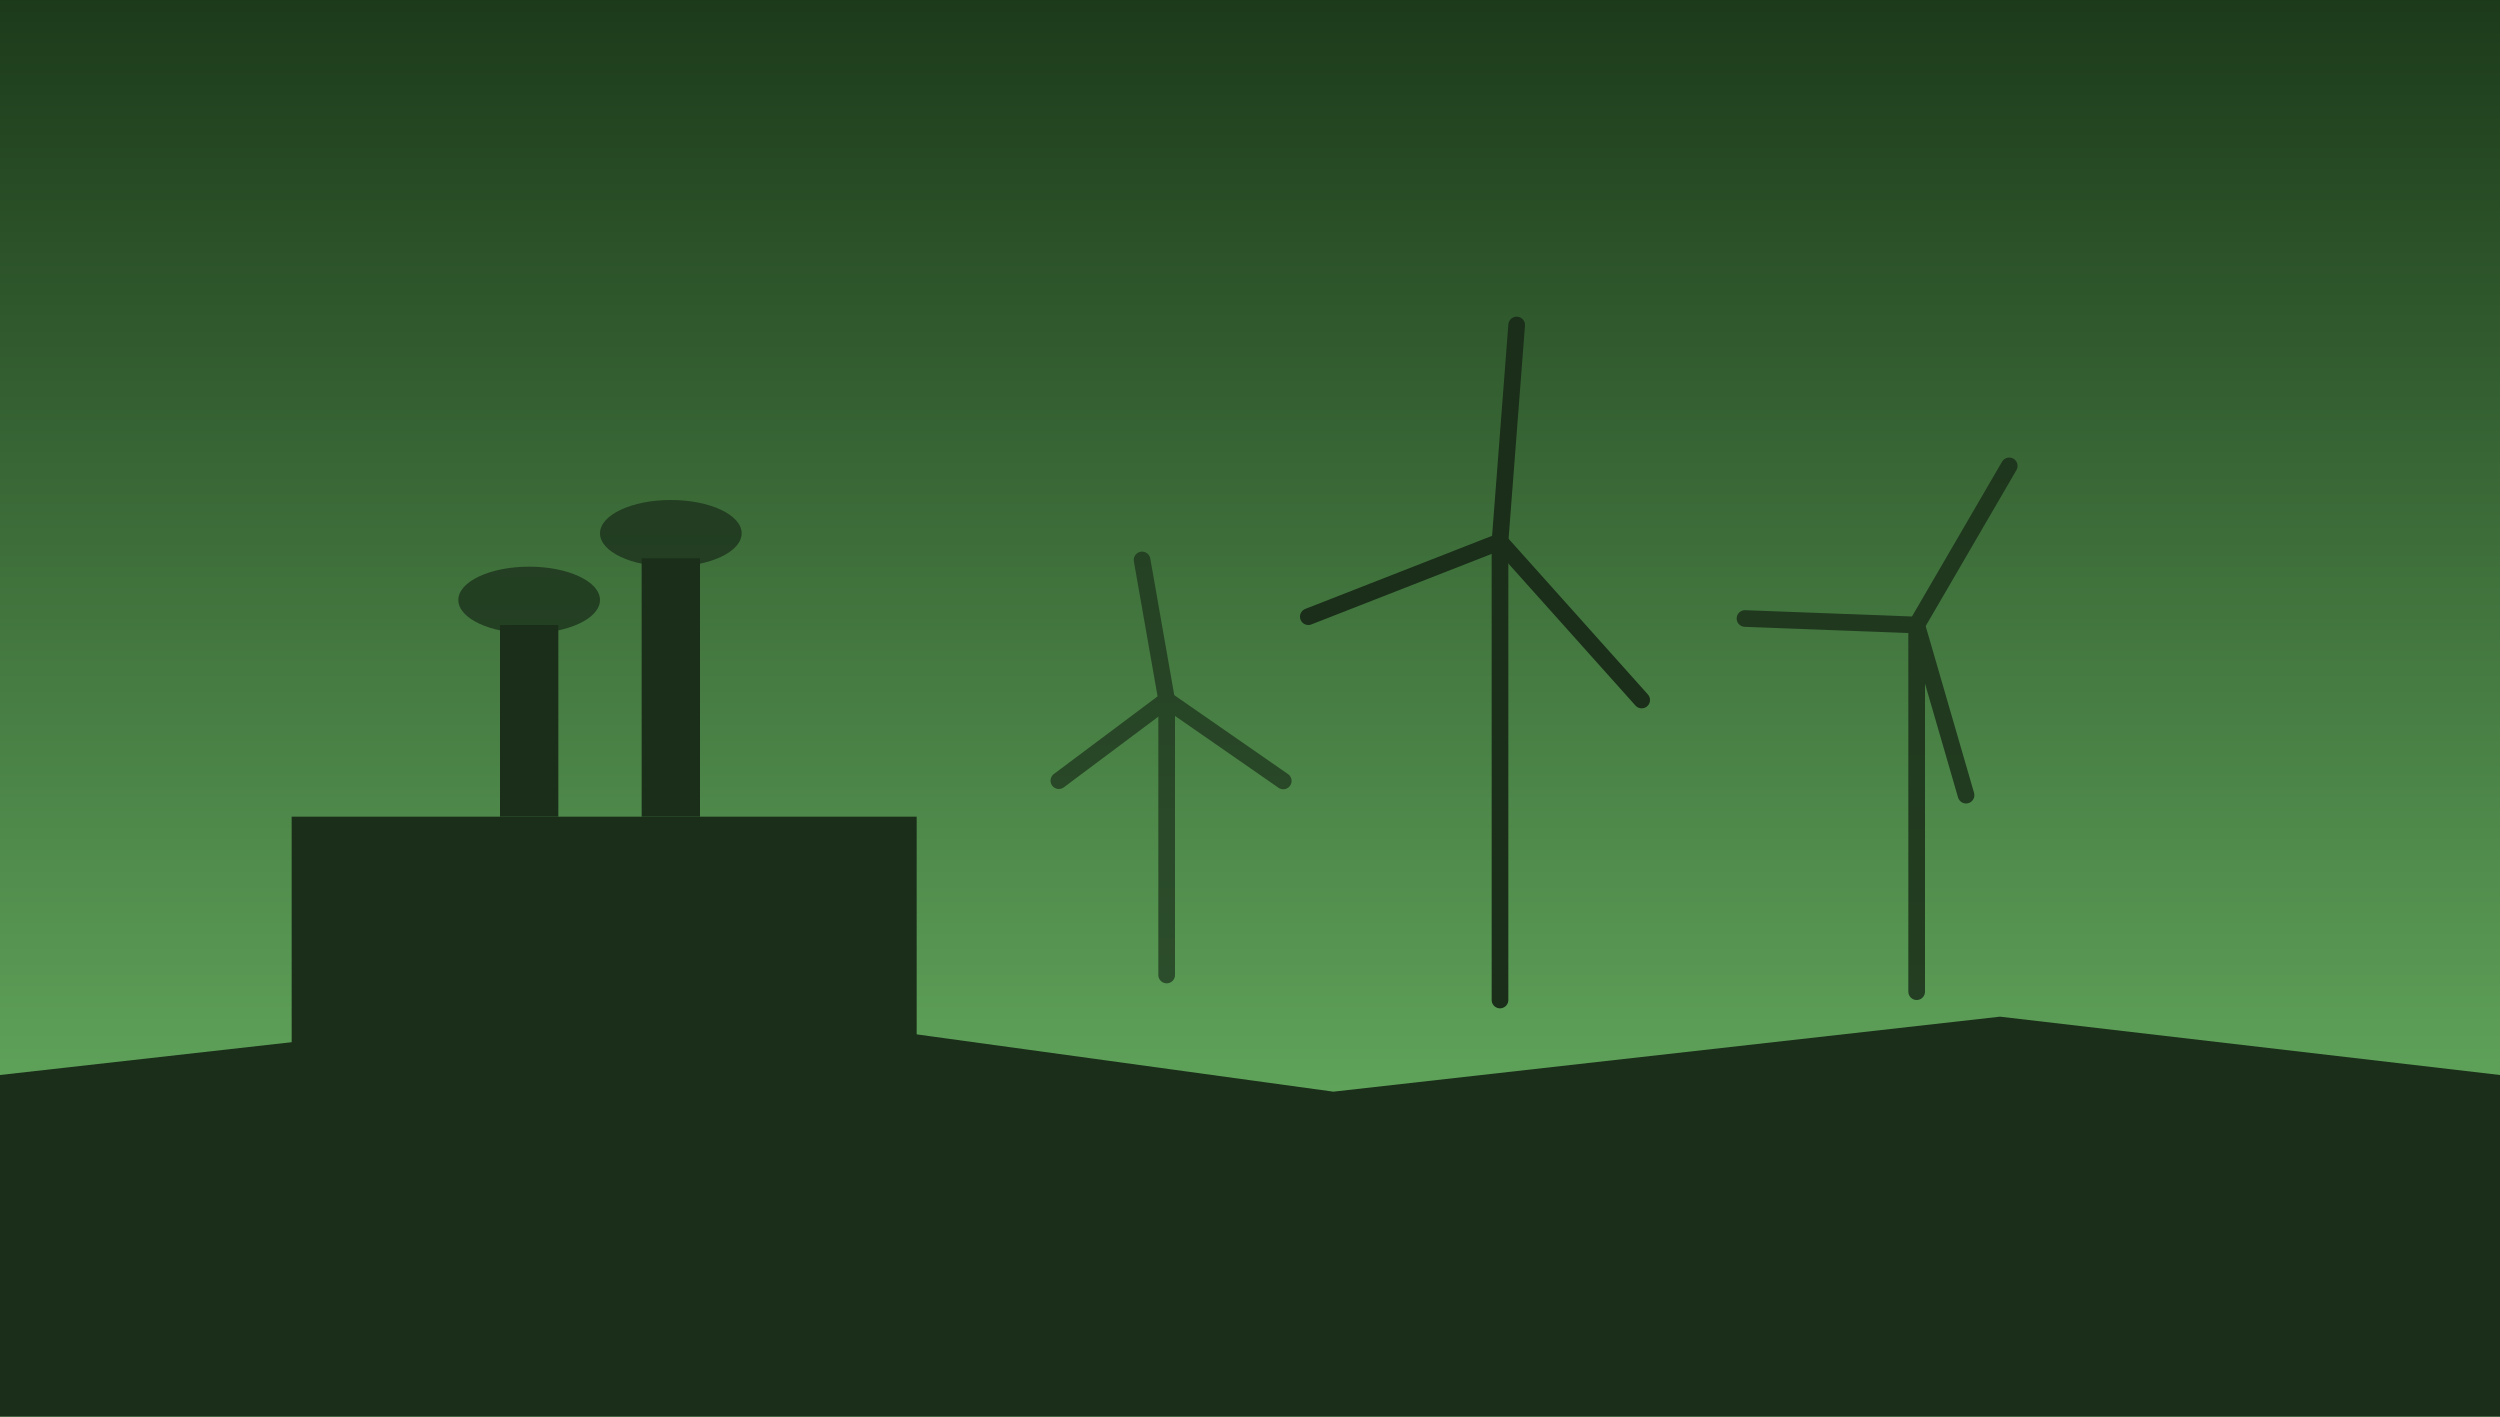
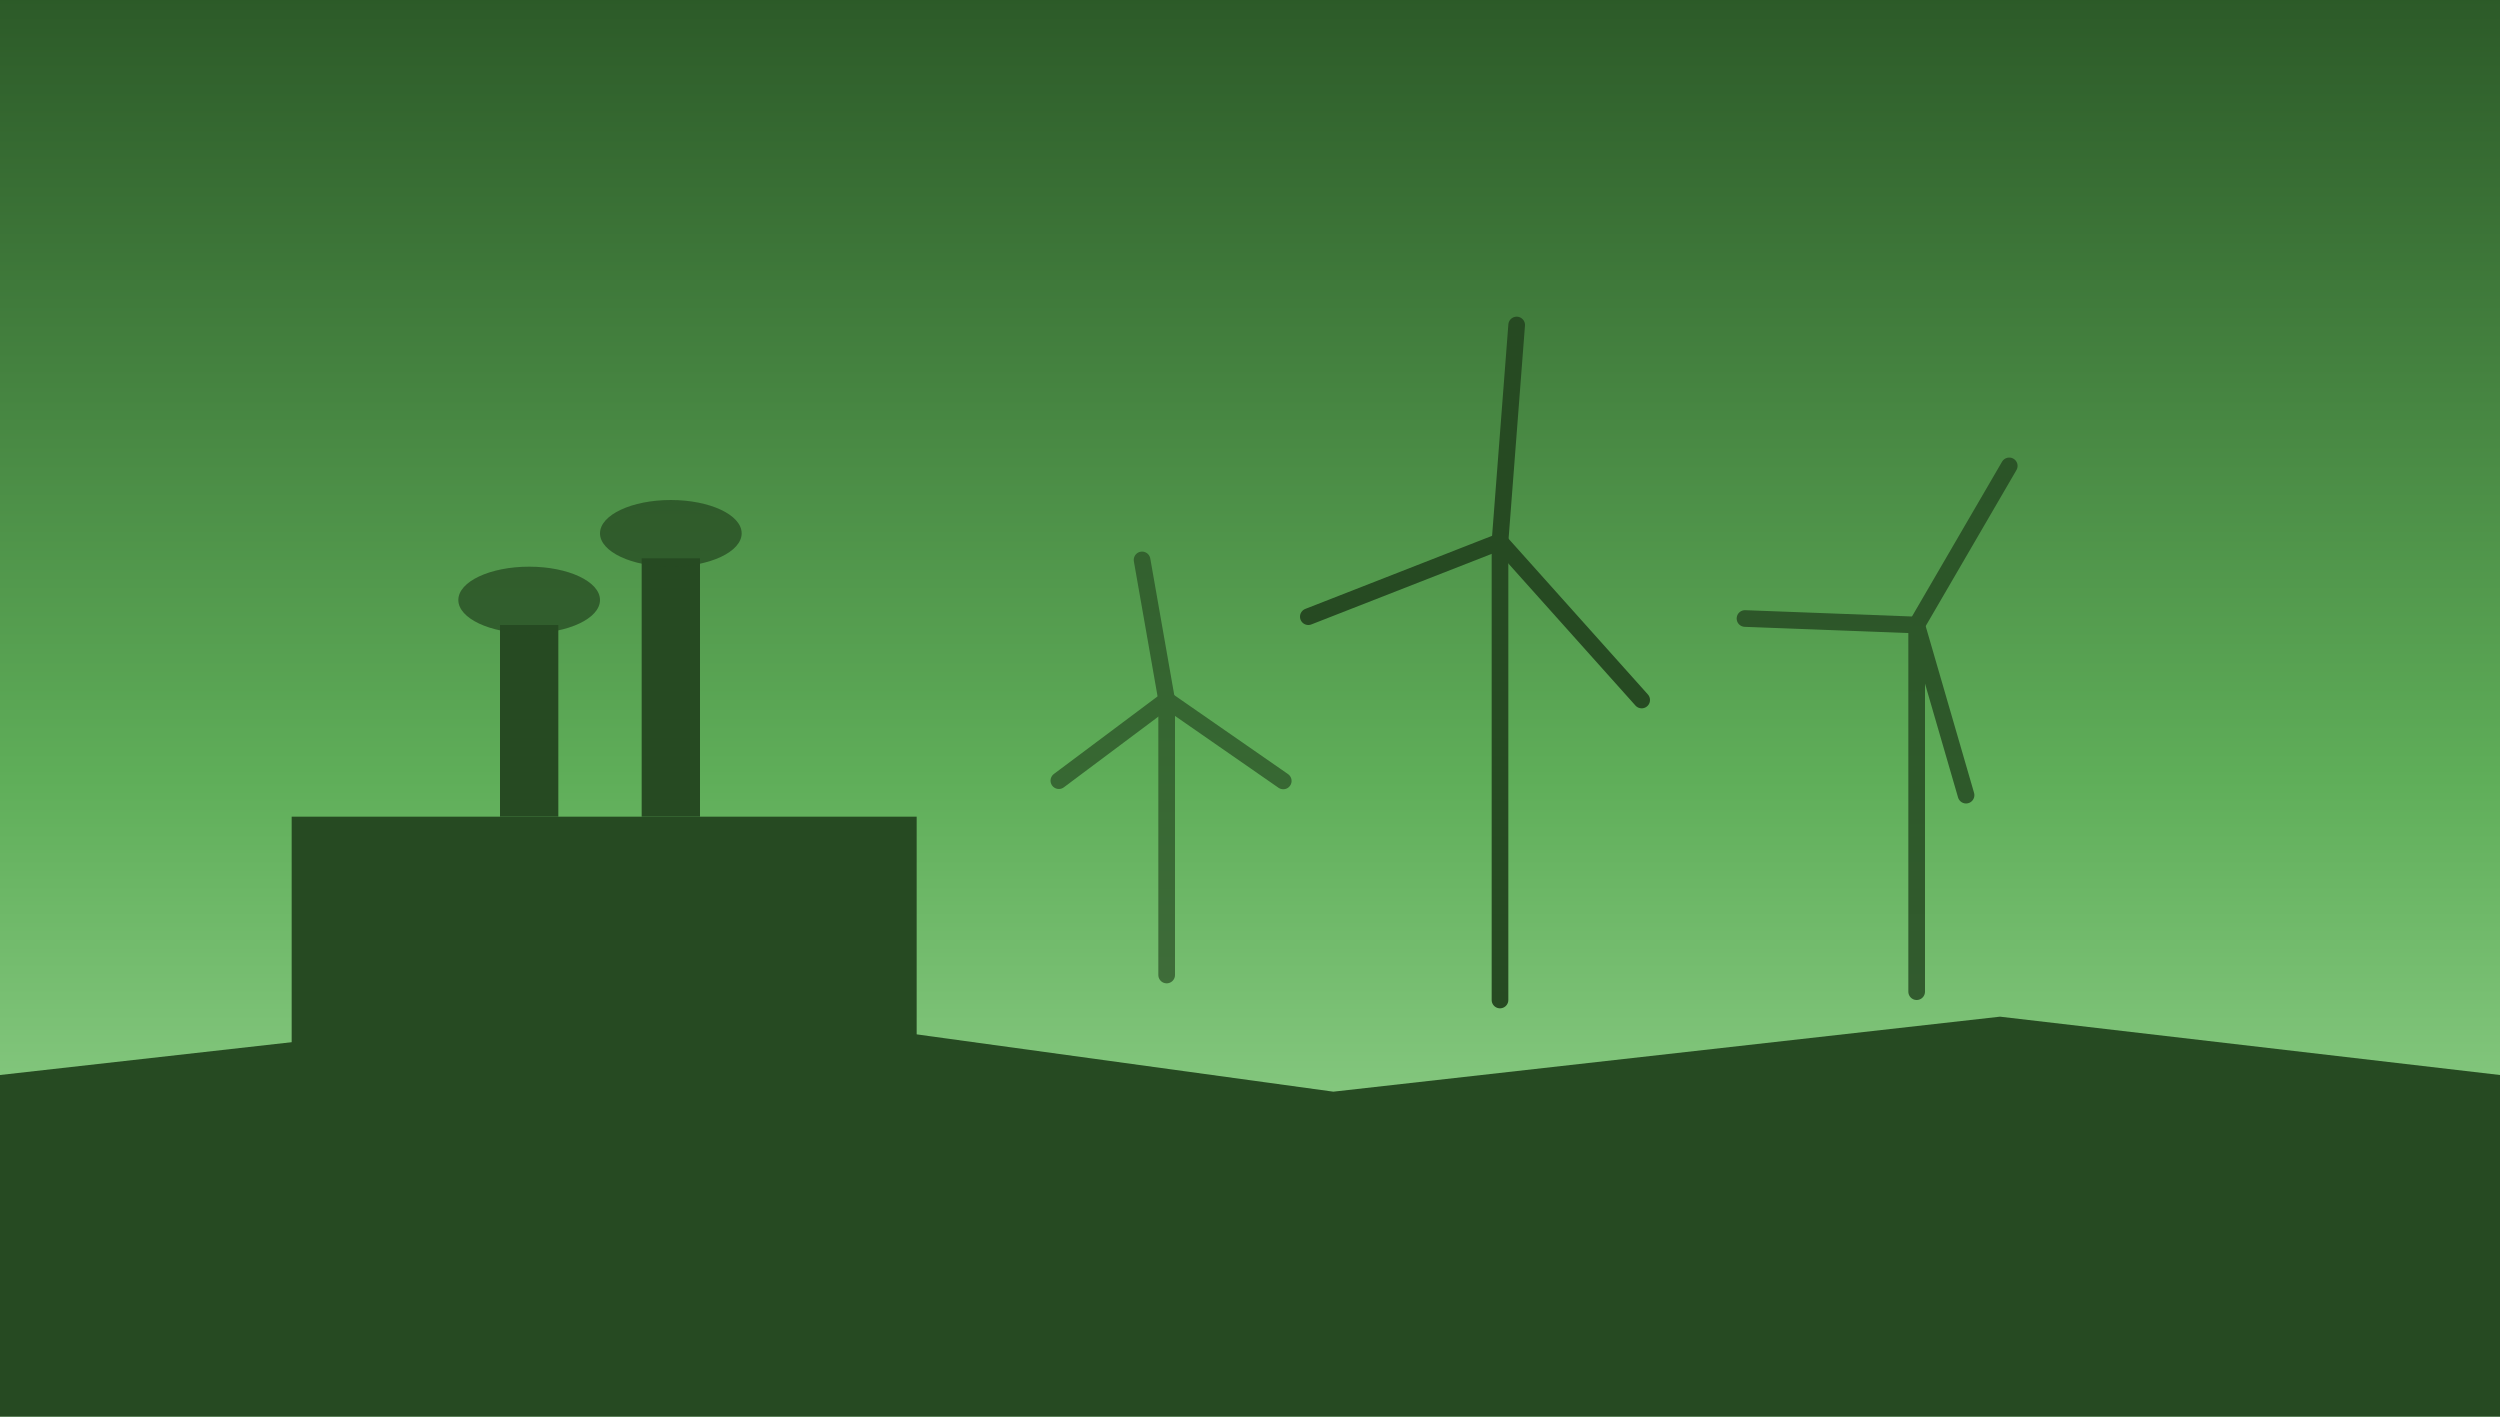
<svg xmlns="http://www.w3.org/2000/svg" viewBox="0 0 600 340" preserveAspectRatio="xMidYMax slice">
  <defs>
    <linearGradient id="skyG" x1="0" y1="0" x2="0" y2="1">
-       <stop offset="0%" stop-color="#1c3a1a" />
-       <stop offset="100%" stop-color="#73C26D" />
+       <stop offset="0%" stop-color="#2c5a28" />
+       <stop offset="55%" stop-color="#5fae59" />
+       <stop offset="100%" stop-color="#a9e0a3" />
    </linearGradient>
  </defs>
  <rect width="600" height="340" fill="url(#skyG)" />
-   <path d="M0,258 L160,240 320,262 480,244 600,258 600,340 0,340 Z" fill="#1a2e19" />
-   <g fill="#1a2e19">
+   <path d="M0,258 L160,240 320,262 480,244 600,258 600,340 0,340 Z" fill="#264a22" />
+   <g fill="#264a22">
    <rect x="70" y="196" width="150" height="66" />
    <rect x="120" y="150" width="14" height="46" />
    <rect x="154" y="134" width="14" height="62" />
    <ellipse cx="127" cy="144" rx="17" ry="8" opacity="0.75" />
    <ellipse cx="161" cy="128" rx="17" ry="8" opacity="0.75" />
  </g>
-   <g stroke="#1a2e19" stroke-width="4" fill="none" stroke-linecap="round">
+   <g stroke="#264a22" stroke-width="4" fill="none" stroke-linecap="round">
    <g transform="translate(360,0)">
      <line x1="0" y1="130" x2="0" y2="240" />
      <g transform="translate(0,130)">
        <line x1="0" y1="0" x2="4" y2="-52" />
        <line x1="0" y1="0" x2="-46" y2="18" />
        <line x1="0" y1="0" x2="34" y2="38" />
      </g>
    </g>
    <g transform="translate(460,0)" opacity="0.85">
      <line x1="0" y1="150" x2="0" y2="238" />
      <g transform="translate(0,150) rotate(25)">
        <line x1="0" y1="0" x2="4" y2="-44" />
        <line x1="0" y1="0" x2="-38" y2="16" />
        <line x1="0" y1="0" x2="28" y2="32" />
      </g>
    </g>
    <g transform="translate(280,0)" opacity="0.7">
      <line x1="0" y1="168" x2="0" y2="234" />
      <g transform="translate(0,168) rotate(-15)">
        <line x1="0" y1="0" x2="3" y2="-34" />
        <line x1="0" y1="0" x2="-30" y2="12" />
        <line x1="0" y1="0" x2="22" y2="26" />
      </g>
    </g>
  </g>
</svg>
